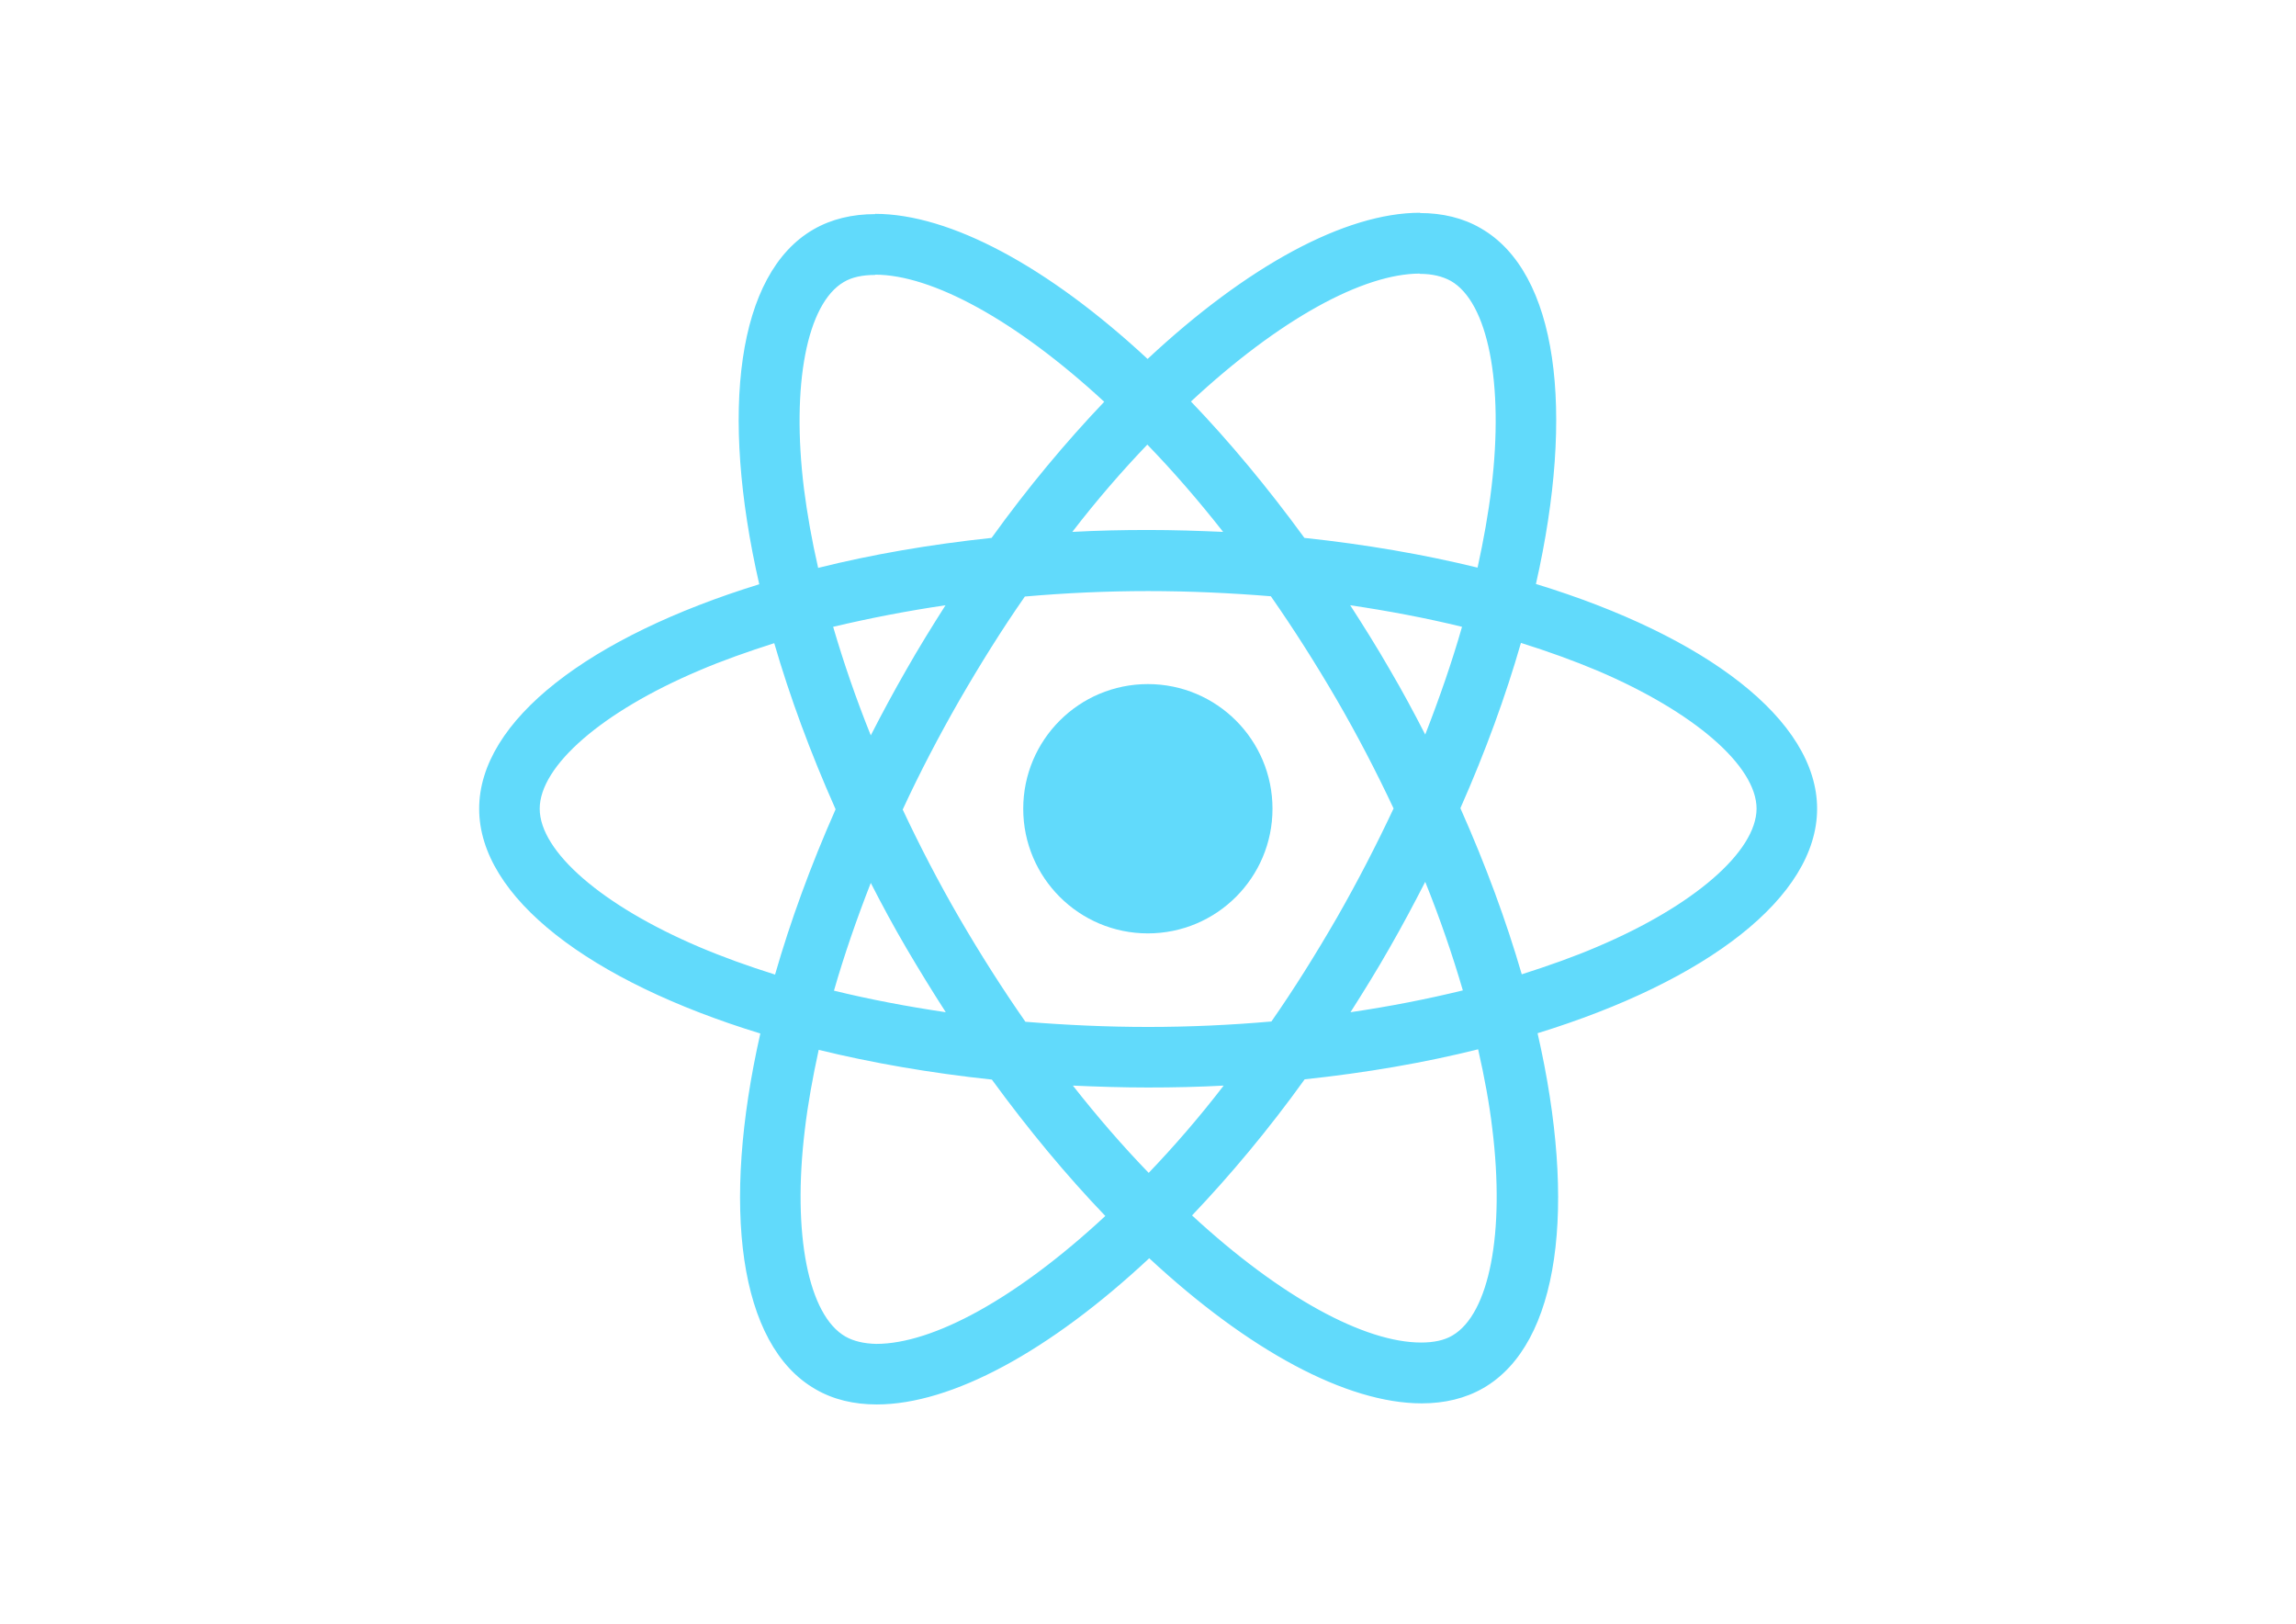
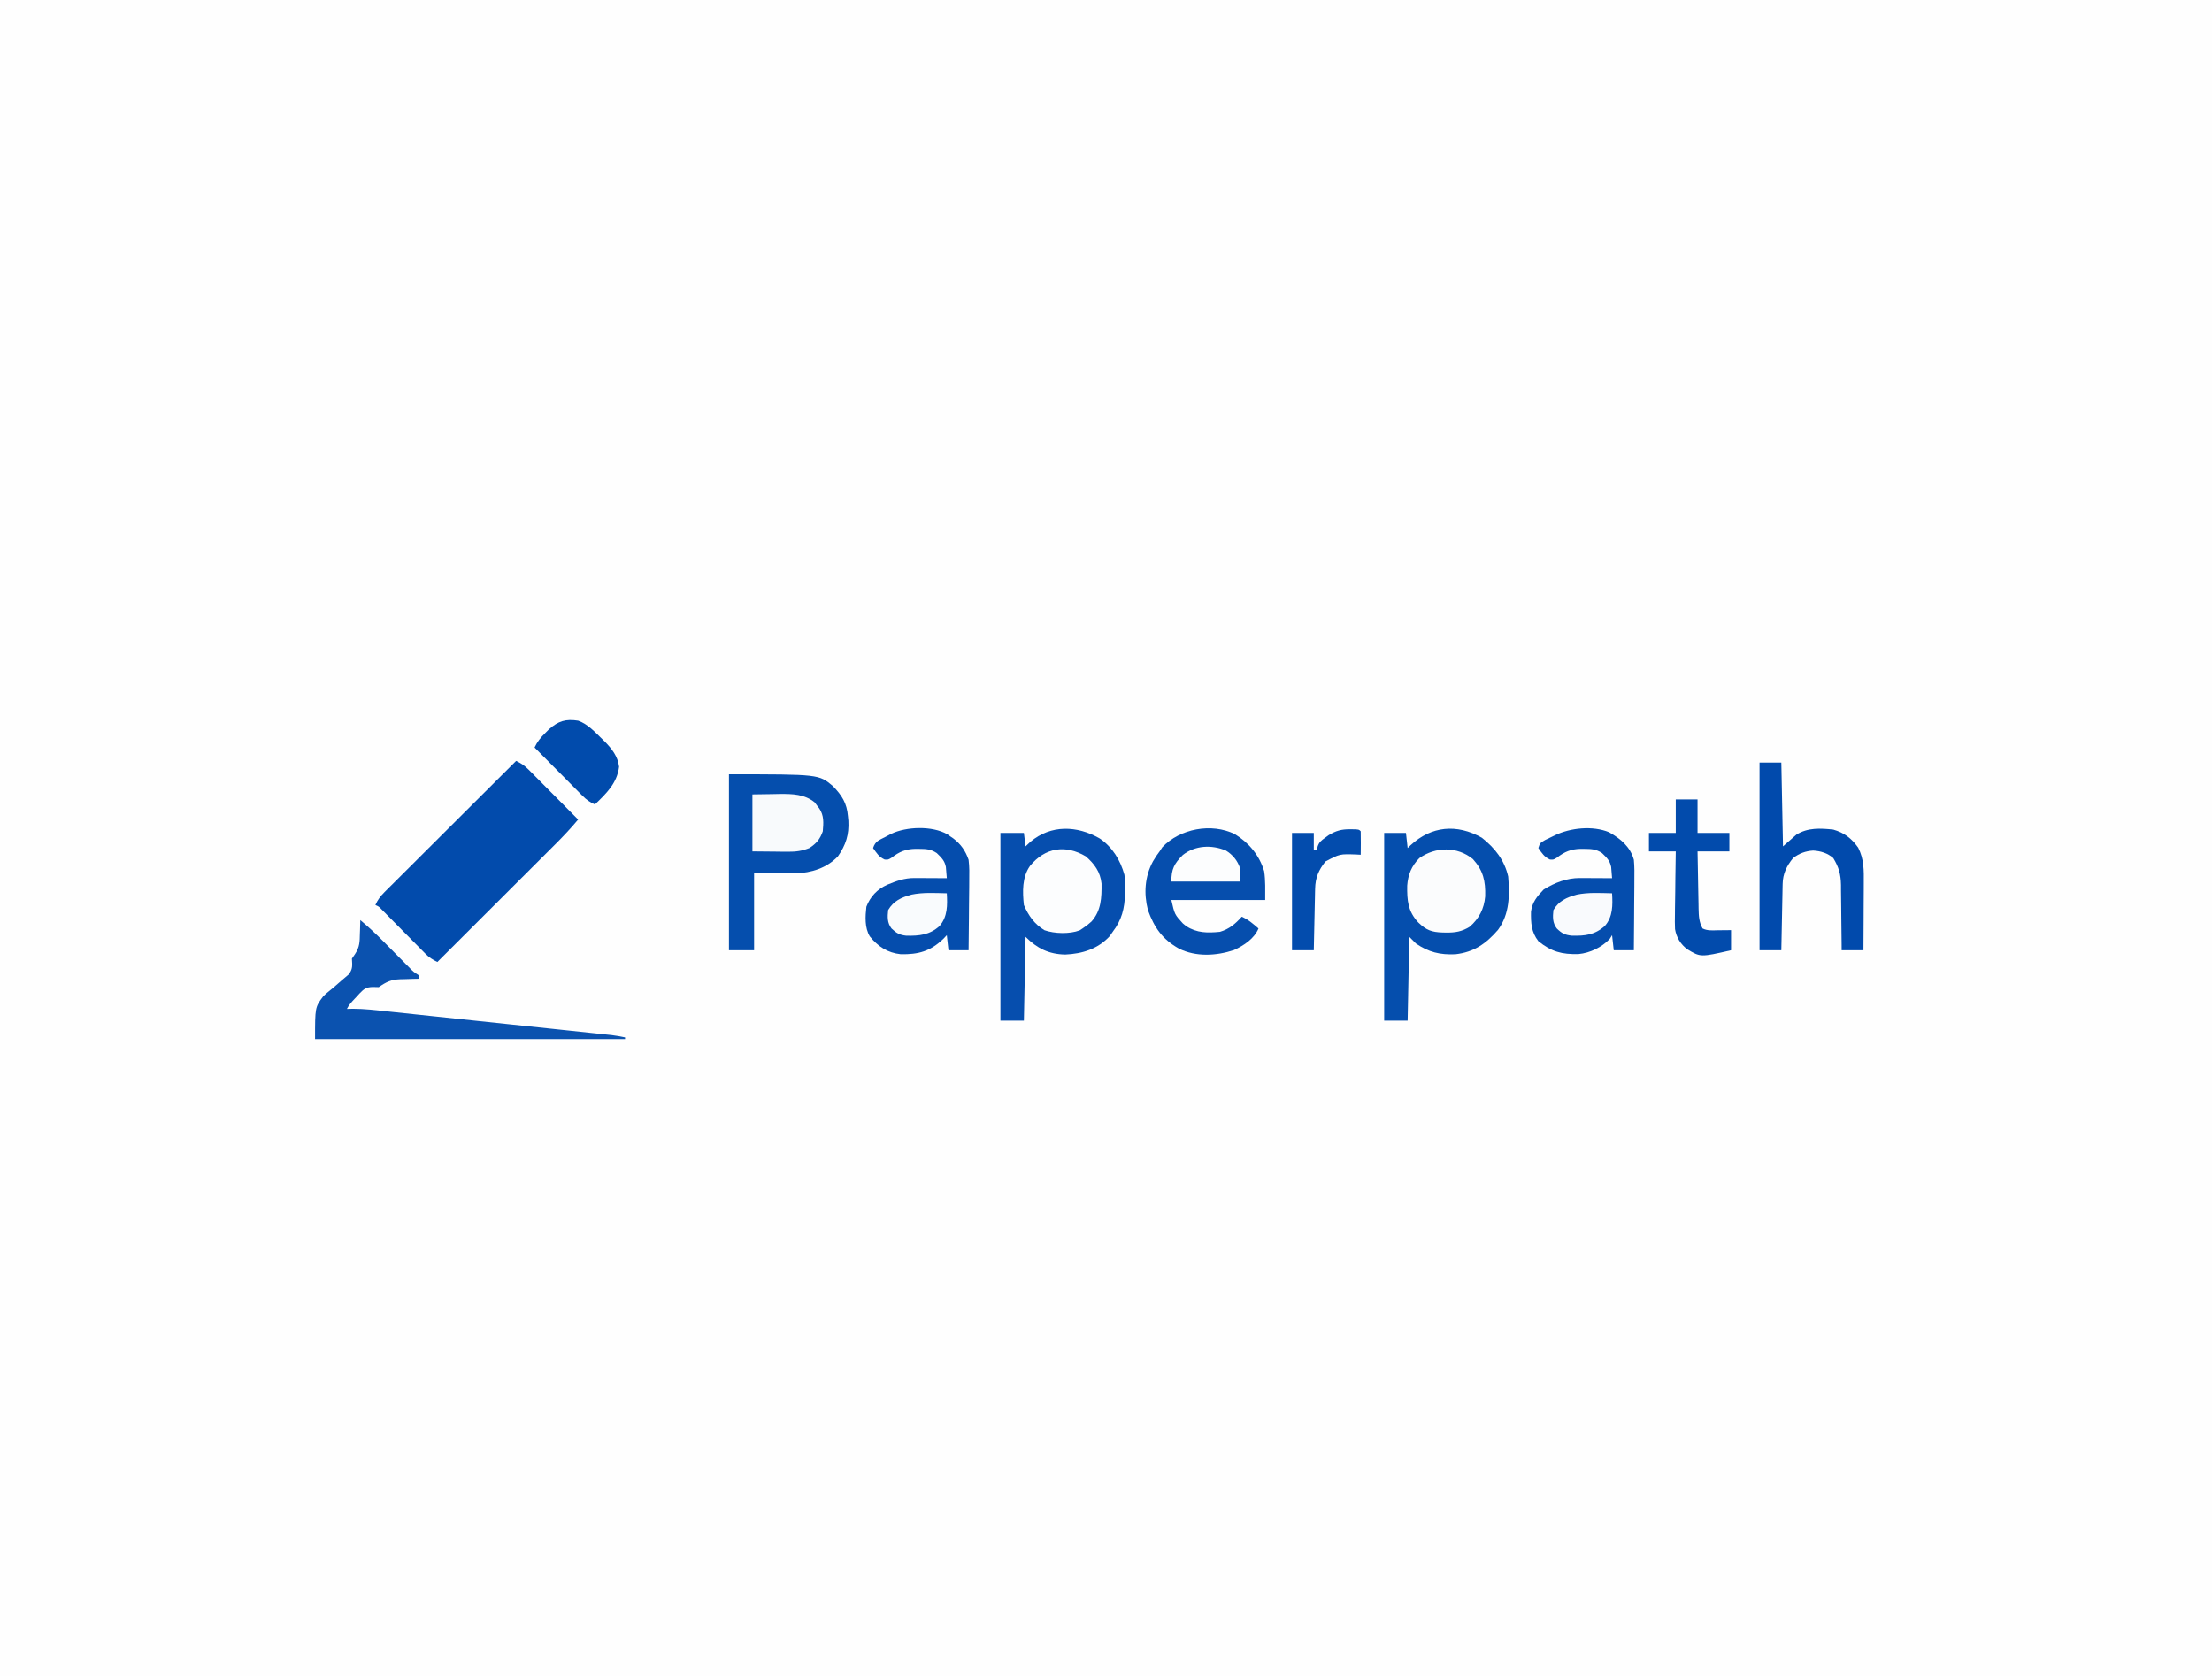
- <svg xmlns="http://www.w3.org/2000/svg" viewBox="0 0 841.9 595.3">
-   <g fill="#61DAFB">
-     <path d="M666.3 296.5c0-32.5-40.7-63.3-103.1-82.4 14.4-63.6 8-114.2-20.2-130.4-6.5-3.8-14.1-5.6-22.4-5.6v22.3c4.6 0 8.3.9 11.4 2.6 13.6 7.8 19.5 37.5 14.9 75.7-1.1 9.4-2.9 19.3-5.1 29.4-19.6-4.8-41-8.5-63.5-10.9-13.5-18.5-27.5-35.3-41.6-50 32.6-30.3 63.2-46.9 84-46.9V78c-27.5 0-63.5 19.6-99.9 53.6-36.4-33.8-72.4-53.2-99.9-53.2v22.3c20.7 0 51.4 16.5 84 46.6-14 14.7-28 31.4-41.3 49.9-22.6 2.4-44 6.1-63.6 11-2.3-10-4-19.7-5.2-29-4.7-38.2 1.1-67.9 14.6-75.8 3-1.8 6.9-2.6 11.5-2.6V78.5c-8.4 0-16 1.8-22.6 5.6-28.1 16.2-34.4 66.7-19.9 130.1-62.2 19.2-102.7 49.9-102.7 82.3 0 32.5 40.7 63.3 103.1 82.4-14.4 63.6-8 114.2 20.2 130.4 6.5 3.8 14.1 5.6 22.5 5.6 27.5 0 63.5-19.6 99.9-53.6 36.4 33.8 72.4 53.2 99.9 53.2 8.4 0 16-1.8 22.6-5.6 28.1-16.2 34.4-66.7 19.9-130.1 62-19.1 102.5-49.9 102.5-82.3zm-130.2-66.7c-3.7 12.9-8.3 26.2-13.5 39.5-4.1-8-8.4-16-13.1-24-4.6-8-9.5-15.8-14.4-23.4 14.2 2.1 27.9 4.7 41 7.9zm-45.8 106.5c-7.8 13.5-15.8 26.3-24.1 38.2-14.9 1.3-30 2-45.2 2-15.1 0-30.2-.7-45-1.9-8.3-11.9-16.4-24.6-24.2-38-7.6-13.1-14.5-26.4-20.8-39.8 6.2-13.4 13.2-26.8 20.7-39.9 7.8-13.5 15.8-26.3 24.1-38.2 14.9-1.3 30-2 45.2-2 15.1 0 30.2.7 45 1.9 8.3 11.9 16.4 24.6 24.2 38 7.6 13.1 14.5 26.4 20.8 39.8-6.3 13.4-13.2 26.8-20.7 39.9zm32.3-13c5.4 13.4 10 26.8 13.8 39.8-13.1 3.2-26.9 5.9-41.2 8 4.9-7.7 9.8-15.6 14.4-23.7 4.6-8 8.9-16.1 13-24.1zM421.2 430c-9.3-9.6-18.6-20.3-27.8-32 9 .4 18.2.7 27.5.7 9.4 0 18.7-.2 27.8-.7-9 11.7-18.3 22.4-27.5 32zm-74.4-58.9c-14.2-2.1-27.9-4.7-41-7.9 3.7-12.9 8.3-26.2 13.5-39.5 4.1 8 8.4 16 13.1 24 4.7 8 9.5 15.8 14.4 23.4zM420.7 163c9.3 9.6 18.6 20.3 27.8 32-9-.4-18.2-.7-27.5-.7-9.4 0-18.7.2-27.8.7 9-11.7 18.3-22.4 27.5-32zm-74 58.9c-4.9 7.7-9.8 15.6-14.4 23.7-4.6 8-8.9 16-13 24-5.4-13.4-10-26.8-13.8-39.8 13.1-3.1 26.9-5.8 41.2-7.9zm-90.5 125.2c-35.4-15.1-58.3-34.9-58.3-50.6 0-15.7 22.9-35.6 58.3-50.6 8.6-3.7 18-7 27.7-10.1 5.7 19.6 13.2 40 22.5 60.9-9.2 20.8-16.6 41.1-22.2 60.6-9.9-3.1-19.3-6.5-28-10.2zM310 490c-13.6-7.8-19.5-37.5-14.9-75.7 1.1-9.4 2.9-19.3 5.1-29.4 19.6 4.8 41 8.5 63.5 10.9 13.5 18.5 27.5 35.3 41.6 50-32.6 30.3-63.2 46.9-84 46.9-4.5-.1-8.3-1-11.3-2.7zm237.2-76.2c4.7 38.2-1.1 67.9-14.6 75.8-3 1.8-6.9 2.6-11.5 2.6-20.7 0-51.4-16.5-84-46.6 14-14.7 28-31.4 41.3-49.9 22.6-2.4 44-6.1 63.6-11 2.3 10.1 4.1 19.8 5.2 29.1zm38.5-66.7c-8.6 3.7-18 7-27.7 10.1-5.7-19.6-13.2-40-22.5-60.9 9.2-20.8 16.6-41.1 22.2-60.6 9.9 3.1 19.3 6.5 28.1 10.2 35.4 15.1 58.3 34.9 58.3 50.6-.1 15.7-23 35.6-58.4 50.6zM320.8 78.4z" />
-     <circle cx="420.9" cy="296.5" r="45.7" />
-     <path d="M520.5 78.1z" />
-   </g>
+ <svg xmlns="http://www.w3.org/2000/svg" version="1.1" width="1320" height="1000">
+   <path d="M0 0 C435.6 0 871.2 0 1320 0 C1320 330 1320 660 1320 1000 C884.4 1000 448.8 1000 0 1000 C0 670 0 340 0 0 Z " fill="#FEFEFE" transform="translate(0,0)" />
+   <path d="M0 0 C3.017 1.446 5.12 2.875 7.483 5.256 C8.474 6.247 8.474 6.247 9.485 7.258 C10.186 7.969 10.887 8.681 11.609 9.414 C12.336 10.144 13.063 10.873 13.812 11.625 C16.129 13.954 18.44 16.289 20.75 18.625 C22.321 20.206 23.893 21.787 25.465 23.367 C29.315 27.24 33.159 31.118 37 35 C32.616 40.245 28.003 45.135 23.159 49.955 C22.397 50.717 21.635 51.478 20.851 52.263 C18.353 54.76 15.852 57.253 13.352 59.746 C11.611 61.485 9.871 63.223 8.131 64.962 C3.566 69.523 -1.001 74.081 -5.57 78.638 C-10.237 83.296 -14.902 87.956 -19.566 92.615 C-28.708 101.746 -37.853 110.874 -47 120 C-49.918 118.598 -51.989 117.254 -54.268 114.943 C-54.882 114.326 -55.496 113.709 -56.128 113.073 C-56.779 112.408 -57.431 111.743 -58.102 111.059 C-59.118 110.034 -59.118 110.034 -60.155 108.989 C-62.317 106.81 -64.471 104.624 -66.625 102.438 C-68.787 100.248 -70.95 98.06 -73.116 95.875 C-74.463 94.516 -75.808 93.153 -77.15 91.788 C-77.757 91.174 -78.365 90.56 -78.991 89.927 C-79.525 89.385 -80.059 88.843 -80.61 88.284 C-81.992 86.888 -81.992 86.888 -84 86 C-82.622 82.904 -81.041 80.793 -78.646 78.406 C-77.954 77.71 -77.261 77.015 -76.547 76.298 C-75.788 75.546 -75.028 74.794 -74.246 74.019 C-73.446 73.218 -72.645 72.418 -71.821 71.593 C-69.175 68.948 -66.521 66.31 -63.867 63.672 C-62.031 61.84 -60.196 60.007 -58.36 58.174 C-54.022 53.842 -49.679 49.515 -45.335 45.191 C-40.388 40.266 -35.446 35.335 -30.505 30.405 C-20.343 20.263 -10.174 10.129 0 0 Z " fill="#024BAC" transform="translate(308,454)" />
+   <path d="M0 0 C7.596 5.145 12.338 12.953 14.758 21.715 C15.149 24.688 15.188 27.594 15.133 30.59 C15.12 31.772 15.12 31.772 15.106 32.978 C14.887 41.721 13.163 48.672 7.758 55.715 C6.892 56.983 6.892 56.983 6.008 58.277 C-1.077 65.953 -10.365 68.82 -20.555 69.277 C-30.375 69.09 -37.368 65.589 -44.242 58.715 C-44.572 75.215 -44.902 91.715 -45.242 108.715 C-49.862 108.715 -54.482 108.715 -59.242 108.715 C-59.242 71.755 -59.242 34.795 -59.242 -3.285 C-54.622 -3.285 -50.002 -3.285 -45.242 -3.285 C-44.912 -0.645 -44.582 1.995 -44.242 4.715 C-43.273 3.807 -42.303 2.9 -41.305 1.965 C-29.103 -8.272 -13.55 -7.767 0 0 Z " fill="#064EAE" transform="translate(656.2422,500.2852)" />
+   <path d="M0 0 C7.801 6.168 13.458 13.333 15.688 23.125 C16.633 34.334 16.516 45.519 9.629 54.941 C2.461 63.245 -4.826 68.279 -15.805 69.52 C-24.954 69.922 -31.718 68.323 -39.312 63.125 C-40.633 61.805 -41.953 60.485 -43.312 59.125 C-43.642 75.625 -43.972 92.125 -44.312 109.125 C-48.932 109.125 -53.553 109.125 -58.312 109.125 C-58.312 72.165 -58.312 35.205 -58.312 -2.875 C-54.023 -2.875 -49.733 -2.875 -45.312 -2.875 C-44.983 0.095 -44.653 3.065 -44.312 6.125 C-43.744 5.582 -43.176 5.04 -42.59 4.48 C-30.223 -6.978 -15 -8.49 0 0 Z " fill="#054EAD" transform="translate(884.3125,499.875)" />
+   <path d="M0 0 C53.639 0 53.639 0 62 7 C67.373 12.542 70.366 17.185 71 25 C71.089 25.891 71.178 26.781 71.27 27.699 C71.737 36.013 69.763 42.16 65 49 C58.311 55.978 49.23 58.782 39.749 59.114 C38.036 59.106 38.036 59.106 36.289 59.098 C35.167 59.095 34.045 59.093 32.889 59.09 C31.482 59.081 30.075 59.072 28.625 59.062 C21.881 59.032 21.881 59.032 15 59 C15 74.18 15 89.36 15 105 C10.05 105 5.1 105 0 105 C0 70.35 0 35.7 0 0 Z " fill="#054EAD" transform="translate(435,462)" />
+   <path d="M0 0 C8.427 5.192 14.599 12.543 17.512 22.129 C18.358 27.799 18.137 33.583 18.137 39.316 C-0.343 39.316 -18.823 39.316 -37.863 39.316 C-35.907 47.954 -35.907 47.954 -30.988 53.316 C-30.331 53.853 -29.673 54.389 -28.996 54.941 C-22.617 59.054 -16.261 59.041 -8.863 58.316 C-3.357 56.692 0.377 53.546 4.137 49.316 C8.078 50.984 10.926 53.544 14.137 56.316 C11.6 62.423 5.39 66.486 -0.488 69.191 C-11.071 72.719 -23.252 73.361 -33.363 68.316 C-43.187 62.779 -48.054 55.846 -51.863 45.316 C-54.385 35.391 -53.73 25.334 -48.863 16.316 C-46.863 13.004 -46.863 13.004 -44.863 10.316 C-44.327 9.491 -43.791 8.666 -43.238 7.816 C-32.66 -3.319 -13.901 -6.774 0 0 Z " fill="#064EAD" transform="translate(736.8633,497.6836)" />
+   <path d="M0 0 C0.589 0.415 1.178 0.83 1.785 1.258 C2.426 1.694 3.066 2.129 3.727 2.578 C8.196 5.993 10.935 9.903 12.785 15.258 C13.312 19.465 13.252 23.617 13.176 27.852 C13.17 29.039 13.164 30.226 13.159 31.449 C13.136 35.219 13.086 38.988 13.035 42.758 C13.015 45.323 12.997 47.888 12.98 50.453 C12.937 56.722 12.868 62.99 12.785 69.258 C8.825 69.258 4.865 69.258 0.785 69.258 C0.29 64.803 0.29 64.803 -0.215 60.258 C-1.267 61.372 -1.267 61.372 -2.34 62.508 C-10.051 69.884 -17.191 71.81 -27.668 71.633 C-35.591 70.795 -41.192 67.093 -46.156 61.004 C-49.295 55.827 -48.878 49.071 -48.215 43.258 C-45.858 37.195 -41.723 32.829 -35.781 30.168 C-30.206 27.894 -25.524 26.129 -19.453 26.16 C-18.335 26.163 -17.217 26.167 -16.064 26.17 C-14.897 26.178 -13.73 26.187 -12.527 26.195 C-11.348 26.2 -10.17 26.204 -8.955 26.209 C-6.042 26.221 -3.128 26.237 -0.215 26.258 C-0.319 24.828 -0.44 23.4 -0.566 21.973 C-0.632 21.177 -0.697 20.382 -0.764 19.562 C-1.515 15.723 -3.444 13.963 -6.215 11.258 C-9.815 8.858 -12.598 8.797 -16.777 8.758 C-17.492 8.751 -18.208 8.743 -18.944 8.736 C-24.772 8.868 -28.537 10.449 -33.199 14.043 C-35.215 15.258 -35.215 15.258 -37.305 15.121 C-40.689 13.592 -42.097 11.283 -44.215 8.258 C-42.825 4.089 -40.742 3.64 -36.902 1.633 C-35.751 1.022 -34.6 0.411 -33.414 -0.219 C-24.23 -4.592 -8.944 -5.085 0 0 Z " fill="#054DAD" transform="translate(565.2148,497.7422)" />
+   <path d="M0 0 C6.883 3.902 12.633 8.595 14.812 16.438 C15.214 20.607 15.162 24.748 15.105 28.934 C15.101 30.122 15.097 31.311 15.093 32.536 C15.076 36.316 15.038 40.095 15 43.875 C14.985 46.445 14.971 49.014 14.959 51.584 C14.926 57.869 14.874 64.153 14.812 70.438 C10.852 70.438 6.893 70.438 2.812 70.438 C2.317 65.983 2.317 65.983 1.812 61.438 C1.132 62.52 1.132 62.52 0.438 63.625 C-4.211 68.606 -11.368 72.09 -18.191 72.711 C-28.169 72.996 -34.449 71.287 -42.188 65 C-46.405 59.596 -46.686 54.09 -46.57 47.414 C-45.836 41.702 -42.908 38.207 -39 34.188 C-32.463 30.12 -25.13 27.301 -17.426 27.34 C-16.308 27.343 -15.189 27.346 -14.037 27.35 C-12.87 27.358 -11.703 27.366 -10.5 27.375 C-9.321 27.38 -8.142 27.384 -6.928 27.389 C-4.014 27.4 -1.101 27.417 1.812 27.438 C1.708 26.008 1.588 24.58 1.461 23.152 C1.396 22.357 1.33 21.561 1.263 20.742 C0.512 16.903 -1.417 15.142 -4.188 12.438 C-7.787 10.038 -10.57 9.977 -14.75 9.938 C-15.465 9.93 -16.18 9.923 -16.917 9.916 C-22.745 10.048 -26.51 11.628 -31.172 15.223 C-33.188 16.438 -33.188 16.438 -35.277 16.301 C-38.662 14.771 -40.07 12.462 -42.188 9.438 C-41.188 6.438 -41.188 6.438 -38.133 4.648 C-36.864 4.026 -35.591 3.415 -34.312 2.812 C-33.674 2.501 -33.036 2.189 -32.379 1.867 C-23.115 -2.62 -9.804 -4.046 0 0 Z " fill="#054DAD" transform="translate(960.1875,496.5625)" />
+   <path d="M0 0 C4.653 3.884 9.05 7.92 13.301 12.238 C14.144 13.088 14.144 13.088 15.005 13.954 C16.777 15.738 18.545 17.525 20.312 19.312 C22.66 21.686 25.011 24.057 27.363 26.426 C27.9 26.971 28.436 27.515 28.989 28.076 C31.726 30.891 31.726 30.891 35 33 C35 33.66 35 34.32 35 35 C33.77 35.026 32.54 35.052 31.273 35.078 C29.641 35.134 28.008 35.192 26.375 35.25 C25.567 35.264 24.759 35.278 23.926 35.293 C18.335 35.52 15.677 36.796 11 40 C9.842 39.972 8.685 39.943 7.492 39.914 C3.508 40.012 2.247 40.984 -0.477 43.812 C-0.938 44.328 -1.4 44.844 -1.875 45.375 C-2.36 45.883 -2.844 46.391 -3.344 46.914 C-5.168 48.85 -6.804 50.608 -8 53 C-6.233 52.955 -6.233 52.955 -4.431 52.909 C2.386 52.915 9.126 53.727 15.896 54.453 C17.386 54.609 18.877 54.765 20.368 54.921 C24.393 55.342 28.417 55.77 32.441 56.198 C36.661 56.646 40.882 57.09 45.102 57.534 C52.184 58.28 59.265 59.029 66.346 59.781 C74.528 60.65 82.711 61.514 90.894 62.375 C99.618 63.293 108.342 64.214 117.067 65.137 C119.577 65.402 122.087 65.667 124.597 65.931 C128.54 66.347 132.483 66.765 136.426 67.184 C137.872 67.338 139.318 67.491 140.764 67.643 C142.739 67.85 144.714 68.061 146.689 68.272 C147.793 68.389 148.898 68.506 150.036 68.627 C152.729 68.966 155.348 69.428 158 70 C158 70.33 158 70.66 158 71 C96.95 71 35.9 71 -27 71 C-27 52 -27 52 -22.188 45.578 C-20.582 43.976 -20.582 43.976 -19.18 42.852 C-18.659 42.423 -18.137 41.994 -17.601 41.552 C-17.072 41.122 -16.544 40.693 -16 40.25 C-14.415 38.897 -12.846 37.531 -11.292 36.141 C-9.895 34.901 -8.458 33.705 -7.02 32.513 C-4.361 29.205 -4.781 27.141 -5 23 C-4.355 22.049 -3.711 21.097 -3.047 20.117 C-0.371 16.043 -0.339 12.892 -0.25 8.125 C-0.206 6.949 -0.206 6.949 -0.16 5.75 C-0.09 3.834 -0.043 1.917 0 0 Z " fill="#0B52AF" transform="translate(215,549)" />
+   <path d="M0 0 C4.29 0 8.58 0 13 0 C13.33 16.5 13.66 33 14 50 C16.64 47.69 19.28 45.38 22 43 C28.683 38.772 36.308 39.163 44 40 C50.59 41.863 54.877 45.231 58.844 50.742 C62.405 57.697 62.267 64.4 62.195 72.059 C62.192 73.203 62.19 74.347 62.187 75.526 C62.176 79.163 62.15 82.8 62.125 86.438 C62.115 88.911 62.106 91.384 62.098 93.857 C62.076 99.905 62.041 105.952 62 112 C57.71 112 53.42 112 49 112 C48.986 109.927 48.986 109.927 48.972 107.812 C48.932 102.661 48.866 97.51 48.792 92.359 C48.764 90.134 48.743 87.909 48.729 85.684 C48.707 82.476 48.661 79.27 48.609 76.062 C48.608 75.076 48.607 74.089 48.606 73.072 C48.471 66.651 47.354 62.507 44 57 C40.648 54.014 36.444 52.78 32 52.5 C27.435 52.787 23.625 54.204 20 57 C16.2 61.675 13.916 66.309 13.795 72.38 C13.775 73.26 13.755 74.141 13.734 75.048 C13.709 76.469 13.709 76.469 13.684 77.918 C13.663 78.89 13.642 79.863 13.621 80.865 C13.555 83.972 13.496 87.08 13.438 90.188 C13.394 92.294 13.351 94.4 13.307 96.506 C13.2 101.67 13.098 106.835 13 112 C8.71 112 4.42 112 0 112 C0 75.04 0 38.08 0 0 Z " fill="#014AAC" transform="translate(1050,455)" />
+   <path d="M0 0 C6.213 6.88 7.598 13.157 7.348 22.27 C6.688 29.665 3.743 35.537 -1.934 40.422 C-6.544 43.274 -10.541 43.939 -15.871 43.859 C-16.582 43.851 -17.293 43.843 -18.025 43.834 C-24.681 43.618 -27.821 42.432 -32.602 37.809 C-38.778 31.192 -39.327 24.67 -39.188 15.84 C-38.703 9.324 -36.624 4.113 -31.934 -0.578 C-22.293 -7.389 -9.41 -7.68 0 0 Z " fill="#FBFCFD" transform="translate(878.9336,512.5781)" />
+   <path d="M0 0 C5.152 4.553 8.605 9.24 9.336 16.199 C9.43 24.59 9.168 32.358 3.316 38.875 C1.601 40.409 -0.071 41.748 -2 43 C-2.572 43.373 -3.145 43.745 -3.734 44.129 C-9.668 46.41 -18.761 46.139 -24.688 44.055 C-30.662 40.456 -34.259 35.344 -37 29 C-37.845 21.084 -38.098 12.381 -33.367 5.691 C-24.466 -5.217 -12.285 -7.278 0 0 Z " fill="#FCFDFE" transform="translate(648,511)" />
+   <path d="M0 0 C4.29 0 8.58 0 13 0 C13 6.6 13 13.2 13 20 C19.27 20 25.54 20 32 20 C32 23.63 32 27.26 32 31 C25.73 31 19.46 31 13 31 C13.097 36.748 13.2 42.495 13.317 48.242 C13.356 50.197 13.39 52.151 13.422 54.106 C13.468 56.918 13.526 59.731 13.586 62.543 C13.597 63.414 13.609 64.285 13.621 65.182 C13.725 69.494 13.847 73.139 16 77 C19.065 78.533 22.268 78.103 25.625 78.062 C26.685 78.056 26.685 78.056 27.766 78.049 C29.51 78.037 31.255 78.019 33 78 C33 81.96 33 85.92 33 90 C14.761 94.169 14.761 94.169 6.882 89.41 C2.863 86.4 0.39 82.351 -0.433 77.393 C-0.576 74.415 -0.563 71.48 -0.488 68.5 C-0.478 66.886 -0.478 66.886 -0.467 65.239 C-0.439 61.825 -0.376 58.413 -0.312 55 C-0.287 52.676 -0.265 50.352 -0.244 48.027 C-0.189 42.351 -0.103 36.676 0 31 C-5.28 31 -10.56 31 -16 31 C-16 27.37 -16 23.74 -16 20 C-10.72 20 -5.44 20 0 20 C0 13.4 0 6.8 0 0 Z " fill="#024BAC" transform="translate(1000,477)" />
+   <path d="M0 0 C5.734 2.012 9.985 6.715 14.25 10.875 C14.758 11.368 15.265 11.862 15.789 12.37 C20.105 16.745 23.655 21.24 24.438 27.5 C23.209 37.324 16.888 43.388 10 50 C7.001 48.654 4.919 47.165 2.608 44.835 C1.968 44.195 1.328 43.554 0.668 42.895 C-0.011 42.205 -0.691 41.515 -1.391 40.805 C-2.095 40.097 -2.8 39.39 -3.526 38.661 C-5.772 36.404 -8.011 34.139 -10.25 31.875 C-11.773 30.342 -13.296 28.809 -14.82 27.277 C-18.552 23.523 -22.278 19.764 -26 16 C-24.35 12.496 -22.448 10.179 -19.688 7.438 C-18.928 6.673 -18.169 5.909 -17.387 5.121 C-11.784 0.142 -7.369 -1.135 0 0 Z " fill="#014BAC" transform="translate(345,430)" />
+   <path d="M0 0 C0.964 0.006 1.928 0.013 2.922 0.02 C5.25 0.188 5.25 0.188 6.25 1.188 C6.323 3.541 6.334 5.896 6.312 8.25 C6.303 9.54 6.294 10.831 6.285 12.16 C6.274 13.159 6.262 14.158 6.25 15.188 C5.404 15.141 4.559 15.095 3.688 15.047 C-6.239 14.683 -6.239 14.683 -14.75 19.188 C-18.836 24.185 -20.816 28.958 -20.955 35.405 C-20.975 36.226 -20.995 37.046 -21.016 37.892 C-21.032 38.768 -21.049 39.644 -21.066 40.547 C-21.087 41.451 -21.108 42.356 -21.129 43.287 C-21.195 46.171 -21.254 49.054 -21.312 51.938 C-21.356 53.895 -21.399 55.852 -21.443 57.809 C-21.55 62.601 -21.652 67.394 -21.75 72.188 C-26.04 72.188 -30.33 72.188 -34.75 72.188 C-34.75 49.087 -34.75 25.988 -34.75 2.188 C-30.46 2.188 -26.17 2.188 -21.75 2.188 C-21.75 5.487 -21.75 8.787 -21.75 12.188 C-21.09 12.188 -20.43 12.188 -19.75 12.188 C-19.662 11.592 -19.575 10.996 -19.484 10.383 C-18.55 7.59 -17.373 6.766 -15 5.062 C-14.325 4.565 -13.649 4.067 -12.953 3.555 C-8.598 0.852 -5.124 -0.076 0 0 Z " fill="#034CAD" transform="translate(805.75,494.8125)" />
+   <path d="M0 0 C6.157 -0.093 6.157 -0.093 12.438 -0.188 C13.713 -0.215 14.988 -0.242 16.302 -0.27 C23.837 -0.325 31.086 -0.184 37.156 4.754 C37.6 5.351 38.043 5.948 38.5 6.562 C38.964 7.162 39.428 7.761 39.906 8.379 C42.794 12.659 42.425 16.981 42 22 C40.334 26.734 38.194 29.269 34 32 C29.619 33.749 25.992 34.238 21.289 34.195 C19.606 34.188 19.606 34.188 17.889 34.18 C15.778 34.153 15.778 34.153 13.625 34.125 C9.129 34.084 4.633 34.042 0 34 C0 22.78 0 11.56 0 0 Z " fill="#F8FAFC" transform="translate(449,474)" />
+   <path d="M0 0 C0.389 7.022 0.555 13.985 -4.359 19.535 C-10.415 24.889 -16.087 25.444 -23.891 25.32 C-28.182 24.878 -29.928 23.989 -33 21 C-35.585 17.592 -35.438 14.159 -35 10 C-31.758 4.514 -27.084 2.447 -21.125 0.812 C-14.212 -0.627 -7.022 -0.155 0 0 Z " fill="#F9FAFD" transform="translate(962,533)" />
+   <path d="M0 0 C0.39 7.047 0.52 13.92 -4.324 19.535 C-10.279 24.896 -16.448 25.454 -24.148 25.32 C-28.266 24.858 -30.005 23.838 -33 21 C-35.585 17.592 -35.438 14.159 -35 10 C-31.758 4.514 -27.084 2.447 -21.125 0.812 C-14.212 -0.627 -7.022 -0.155 0 0 Z " fill="#F9FBFD" transform="translate(565,533)" />
+   <path d="M0 0 C4.055 2.477 6.909 6.003 8.438 10.5 C8.438 13.14 8.438 15.78 8.438 18.5 C-5.093 18.5 -18.622 18.5 -32.562 18.5 C-32.562 11.066 -30.884 7.821 -25.719 2.656 C-18.434 -3.106 -8.51 -3.578 0 0 Z " fill="#FCFDFE" transform="translate(731.5625,507.5)" />
</svg>
